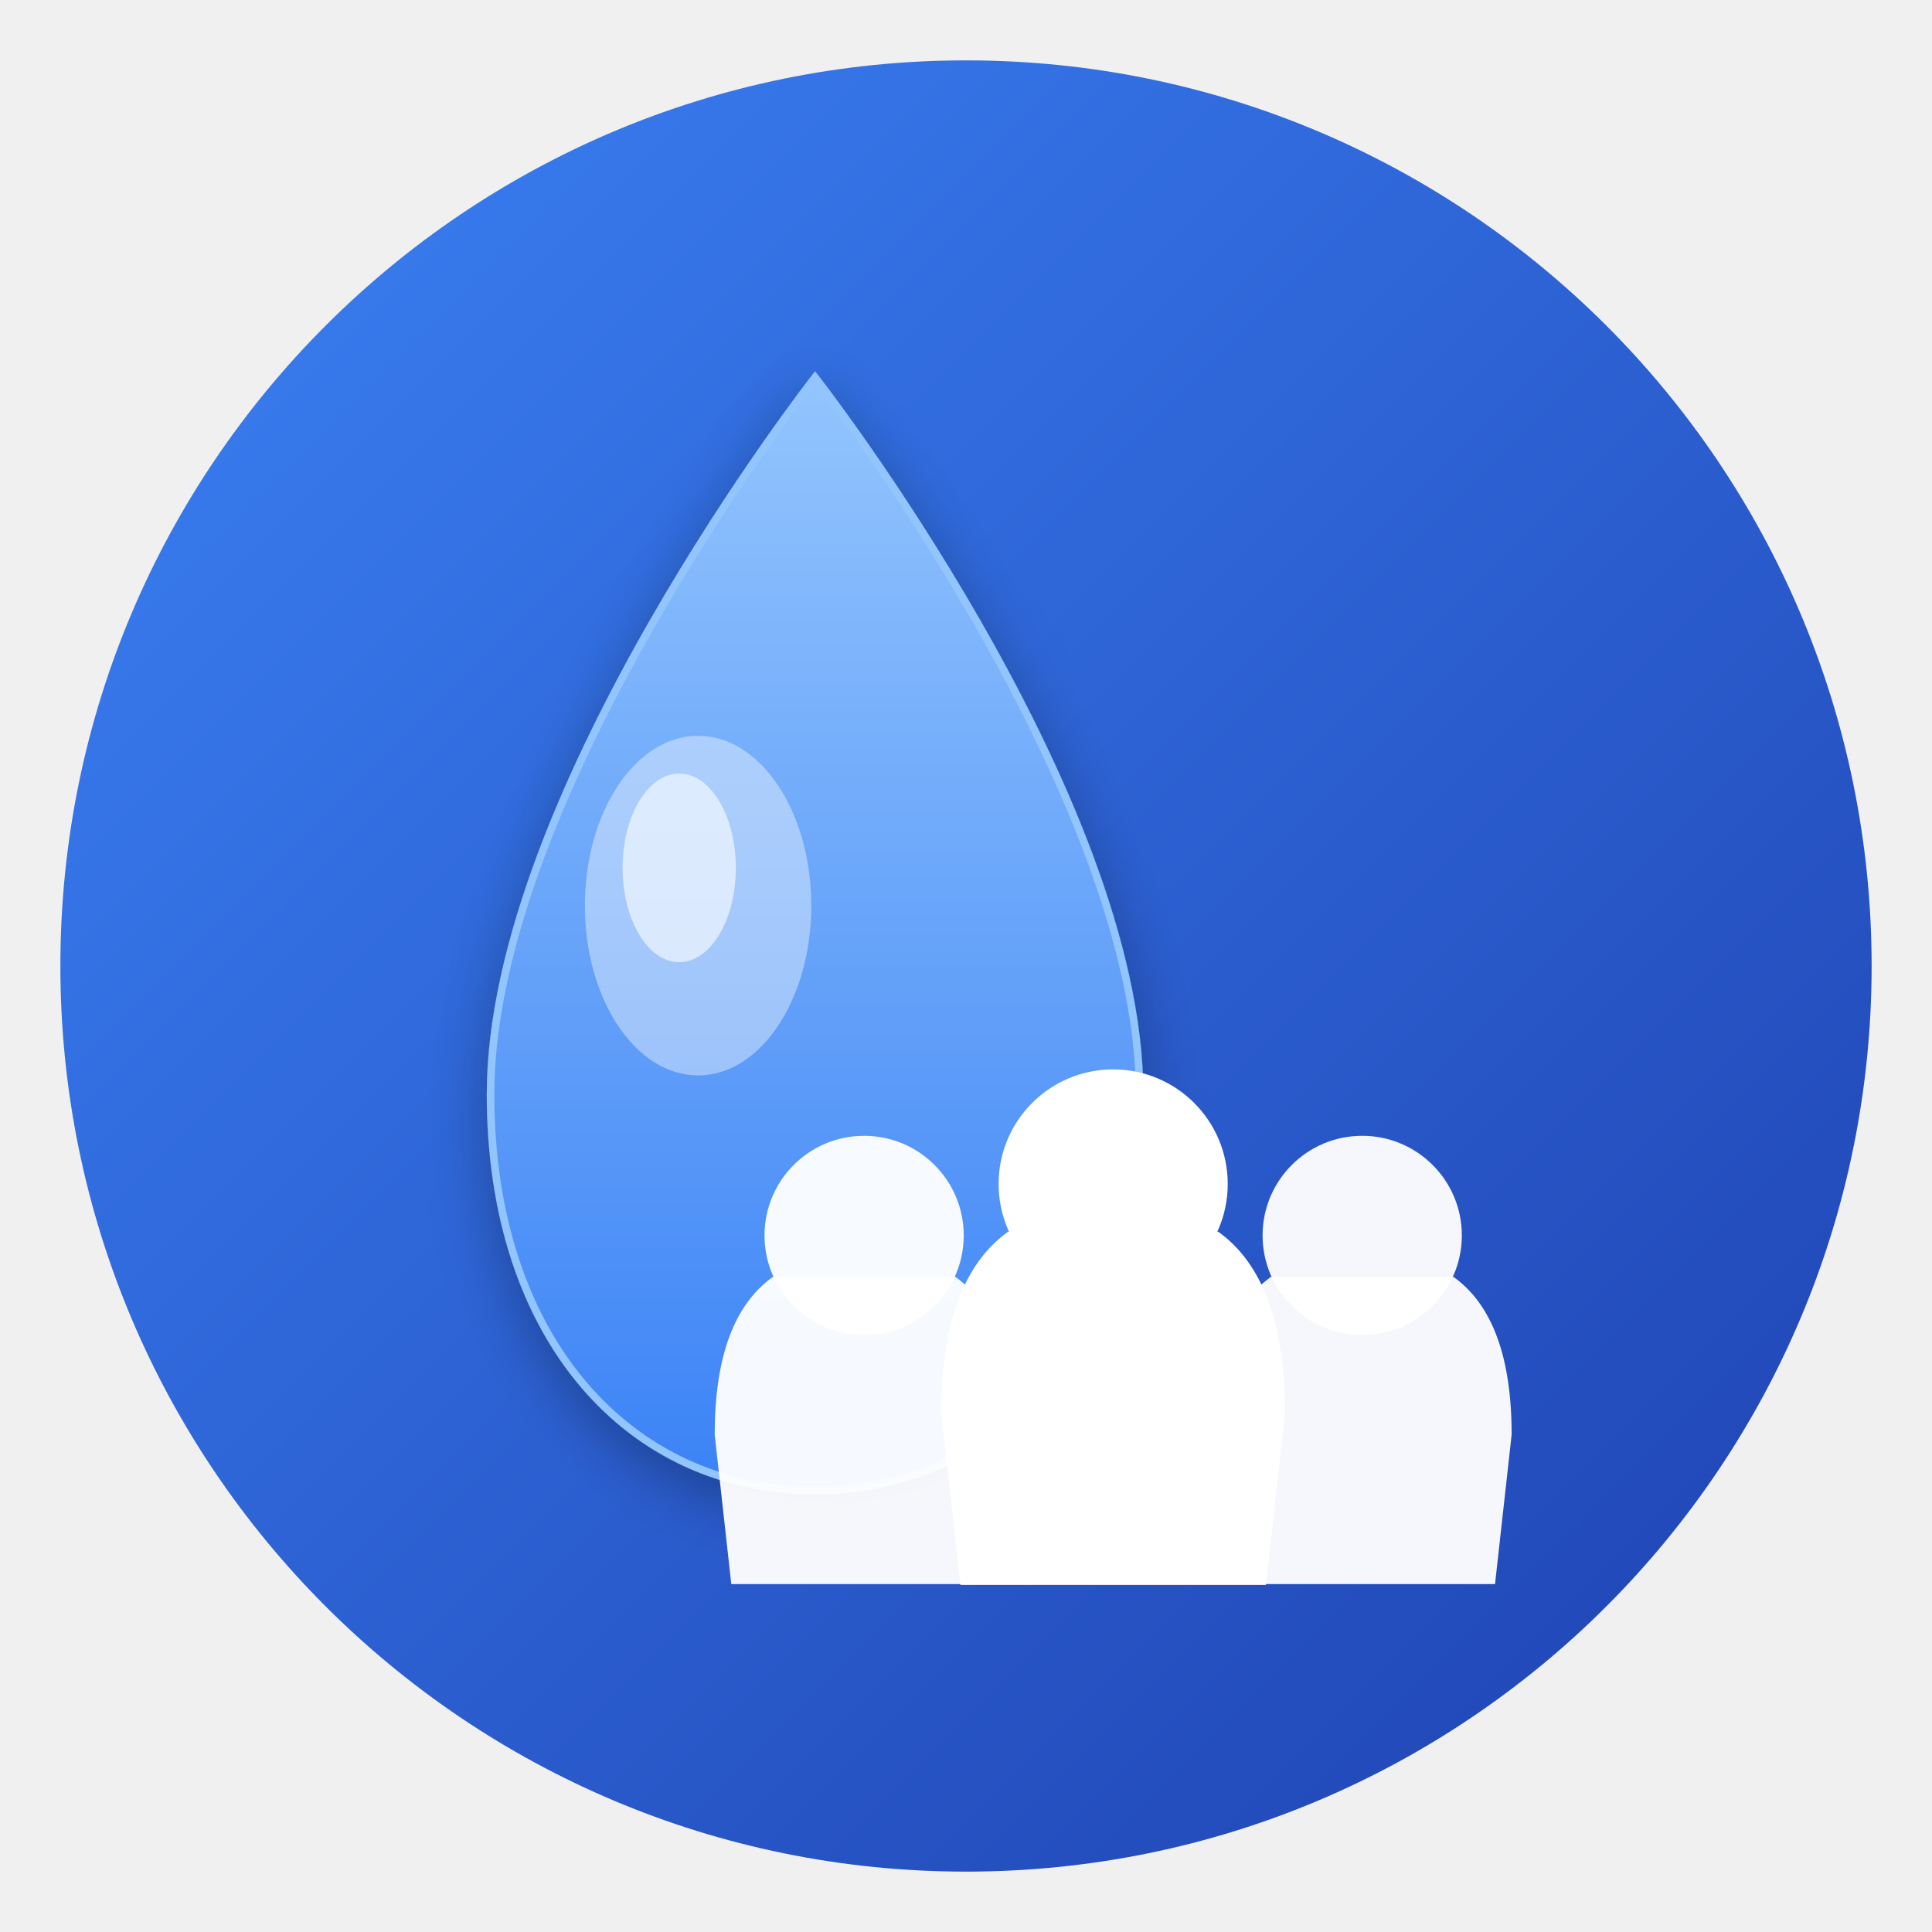
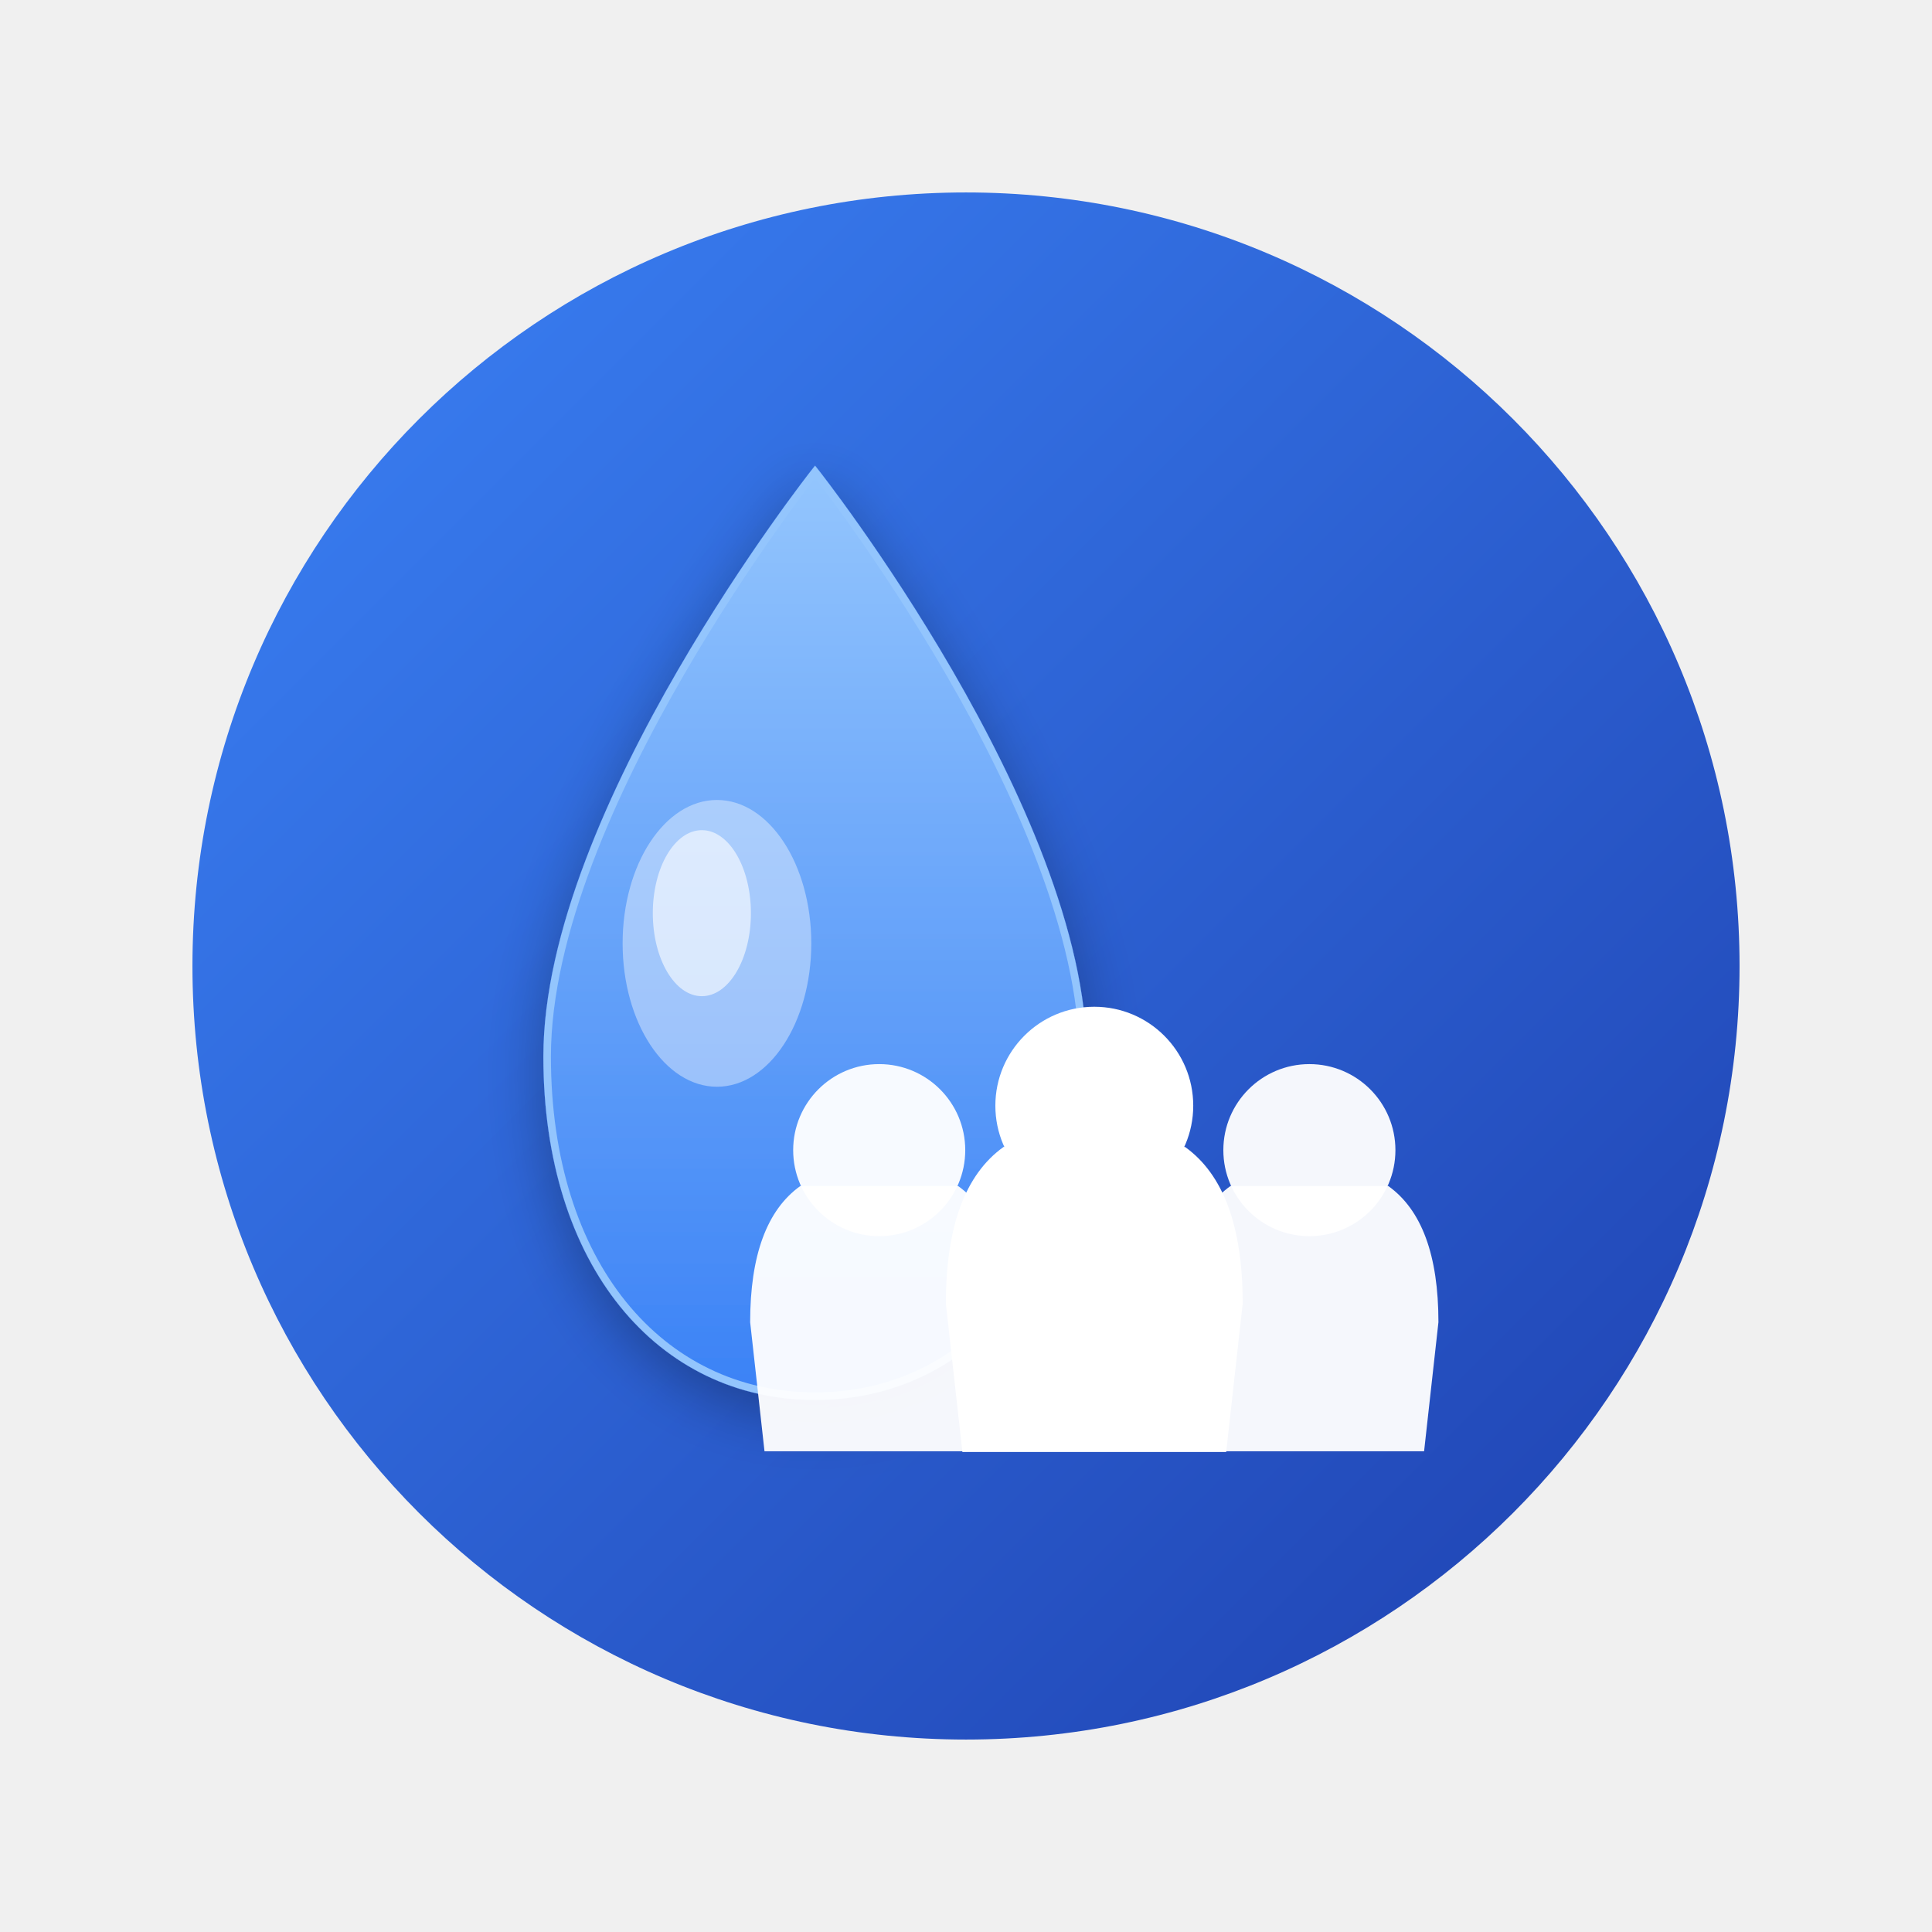
<svg xmlns="http://www.w3.org/2000/svg" width="512" height="512" viewBox="0 0 512 512">
  <defs>
    <linearGradient id="customerBg" x1="0%" y1="0%" x2="100%" y2="100%">
      <stop offset="0%" style="stop-color:#3b82f6;stop-opacity:1" />
      <stop offset="100%" style="stop-color:#1e40af;stop-opacity:1" />
    </linearGradient>
    <linearGradient id="dropletGrad" x1="0%" y1="0%" x2="0%" y2="100%">
      <stop offset="0%" style="stop-color:#93c5fd;stop-opacity:1" />
      <stop offset="100%" style="stop-color:#3b82f6;stop-opacity:1" />
    </linearGradient>
    <filter id="shadow" x="-50%" y="-50%" width="200%" height="200%">
      <feDropShadow dx="0" dy="4" stdDeviation="8" flood-opacity="0.3" flood-color="#000000" />
    </filter>
  </defs>
-   <circle cx="256" cy="256" r="240" fill="url(#customerBg)" />
-   <path d="M 216 100 C 216 100 130 210 130 290 C 130 355 167 395 216 395 C 265 395 302 355 302 290 C 302 210 216 100 216 100 Z" fill="url(#dropletGrad)" stroke="#93c5fd" stroke-width="2" filter="url(#shadow)" />
-   <ellipse cx="185" cy="240" rx="30" ry="45" fill="#ffffff" opacity="0.4" />
-   <ellipse cx="180" cy="230" rx="15" ry="25" fill="#ffffff" opacity="0.6" />
-   <g transform="translate(295, 345) scale(2.2)">
+   <rect width="512" height="512" fill="none" />
+   <circle cx="256" cy="256" r="205" fill="url(#customerBg)" />
+   <path d="M 216 125 C 216 125 145 215 145 280 C 145 335 175 370 216 370 C 257 370 287 335 287 280 C 287 215 216 125 216 125 Z" fill="url(#dropletGrad)" stroke="#93c5fd" stroke-width="2" filter="url(#shadow)" />
+   <ellipse cx="190" cy="250" rx="25" ry="38" fill="#ffffff" opacity="0.4" />
+   <ellipse cx="186" cy="242" rx="13" ry="22" fill="#ffffff" opacity="0.6" />
+   <g transform="translate(290, 320) scale(1.9)">
    <g transform="translate(-30, 0)">
      <circle cx="0" cy="-8" r="12" fill="#ffffff" opacity="0.95" />
      <path d="M -18 16 Q -18 2 -11 -3 L 11 -3 Q 18 2 18 16 L 16 34 L -16 34 Z" fill="#ffffff" opacity="0.95" />
    </g>
    <g transform="translate(0, -5) scale(1.15)">
      <circle cx="0" cy="-8" r="12" fill="#ffffff" opacity="1" />
      <path d="M -18 16 Q -18 2 -11 -3 L 11 -3 Q 18 2 18 16 L 16 34 L -16 34 Z" fill="#ffffff" opacity="1" />
    </g>
    <g transform="translate(30, 0)">
      <circle cx="0" cy="-8" r="12" fill="#ffffff" opacity="0.95" />
      <path d="M -18 16 Q -18 2 -11 -3 L 11 -3 Q 18 2 18 16 L 16 34 L -16 34 Z" fill="#ffffff" opacity="0.95" />
    </g>
  </g>
</svg>
